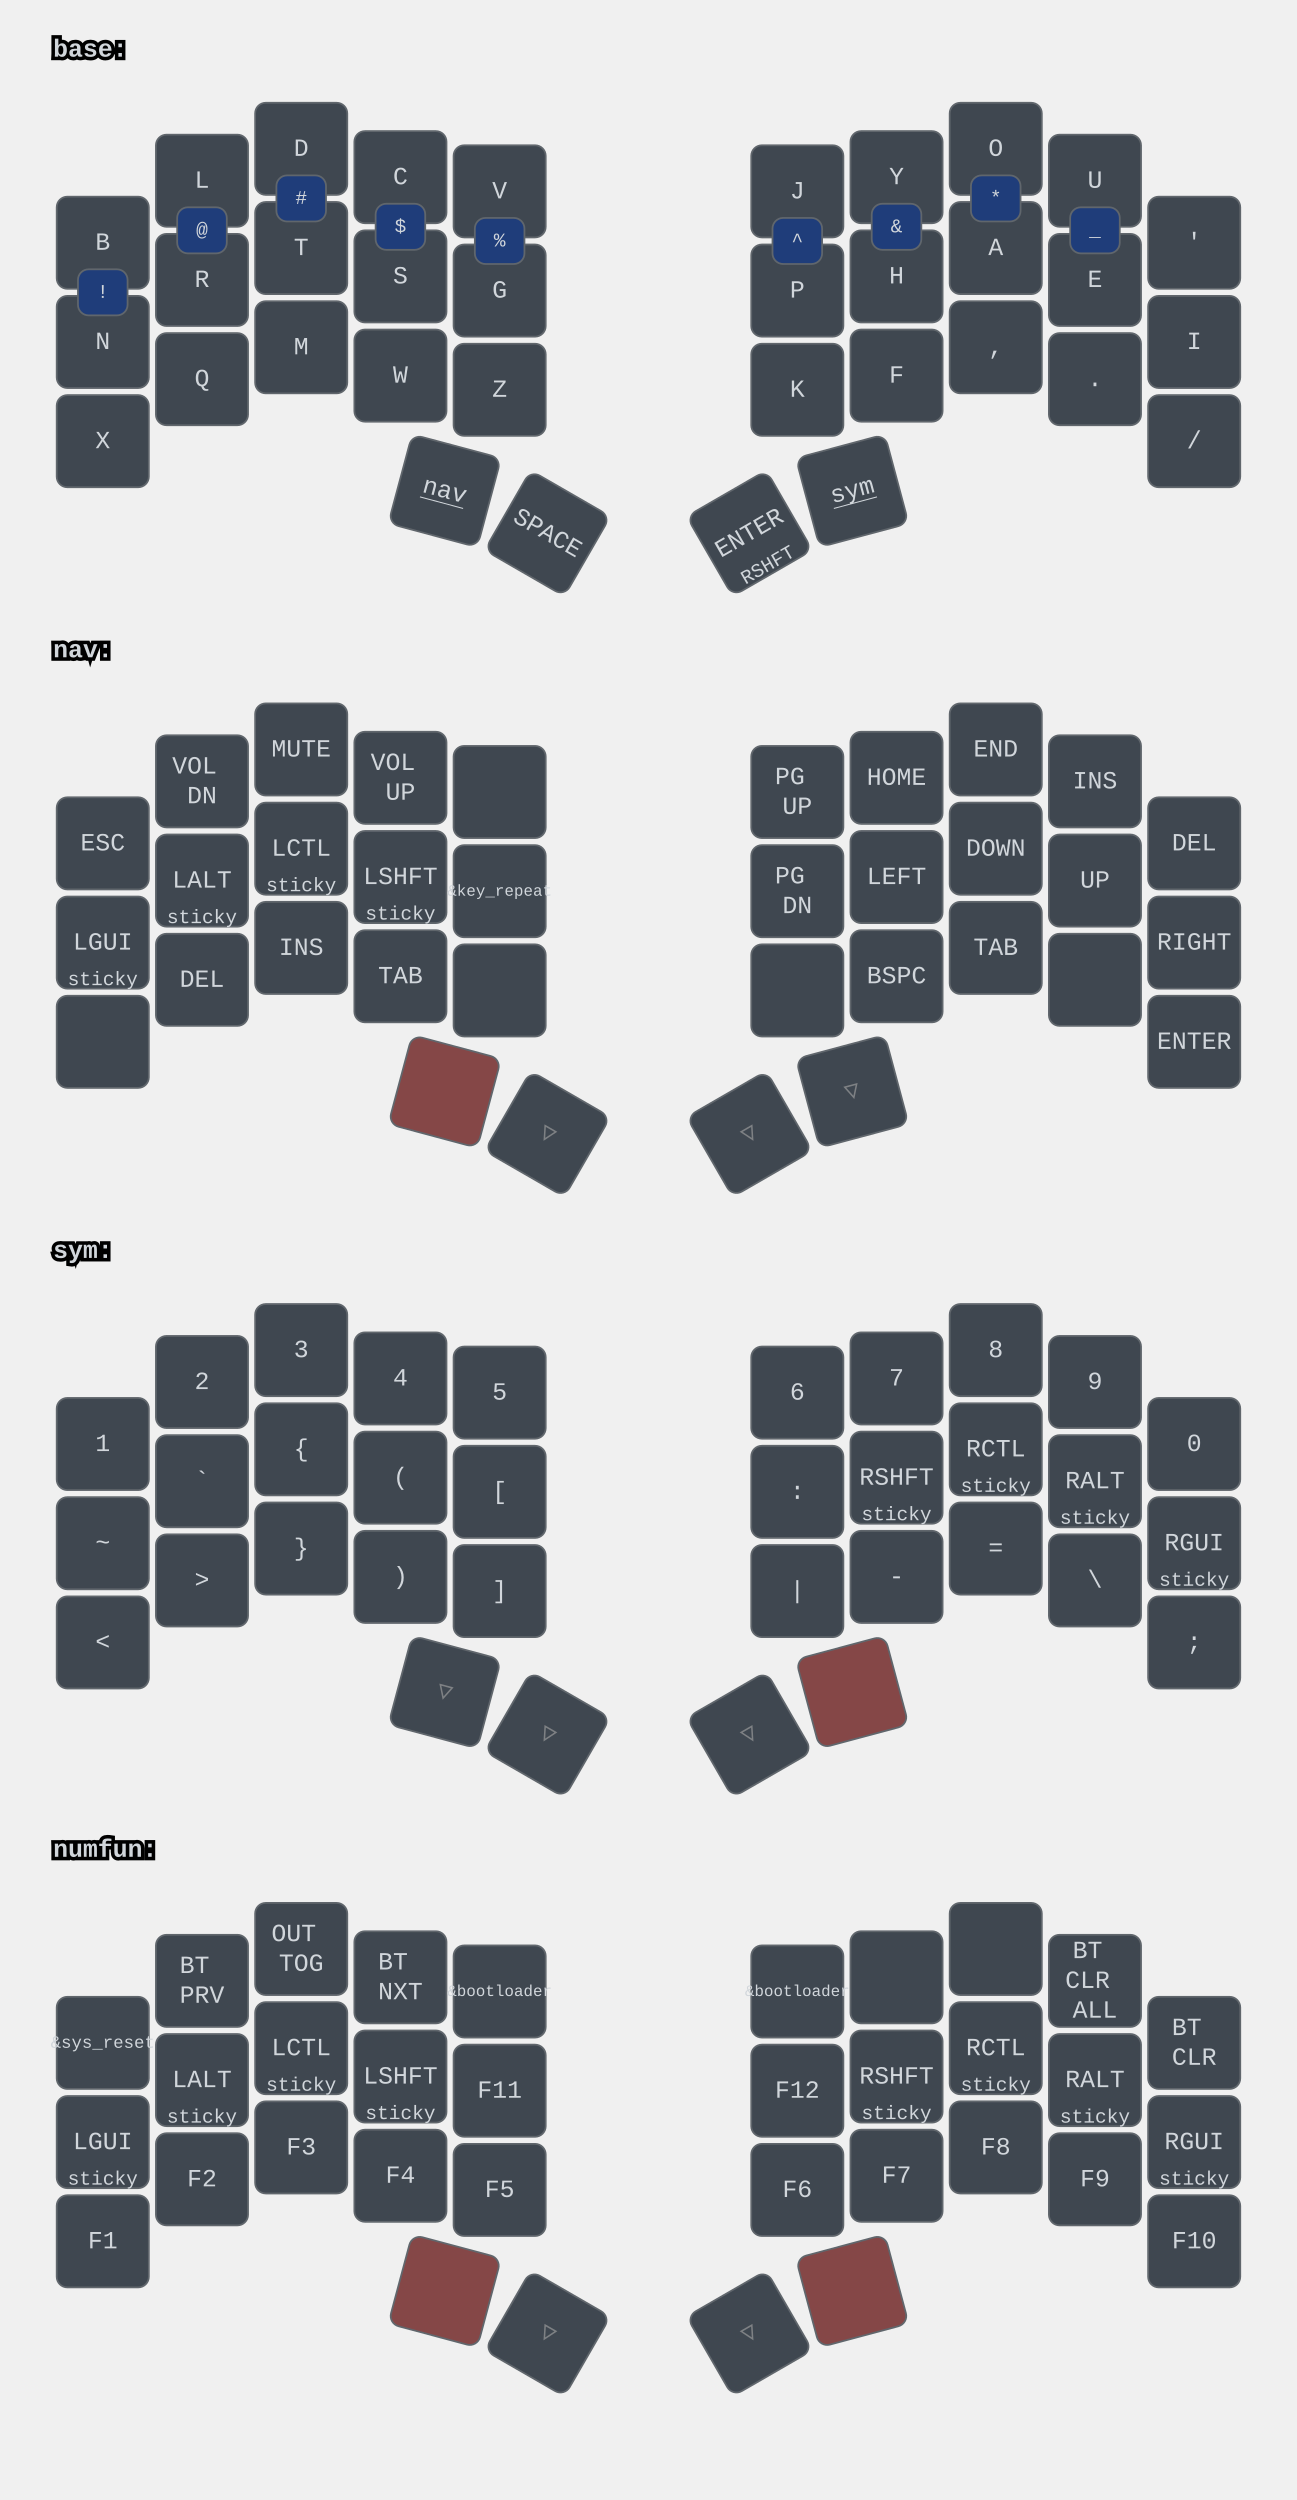
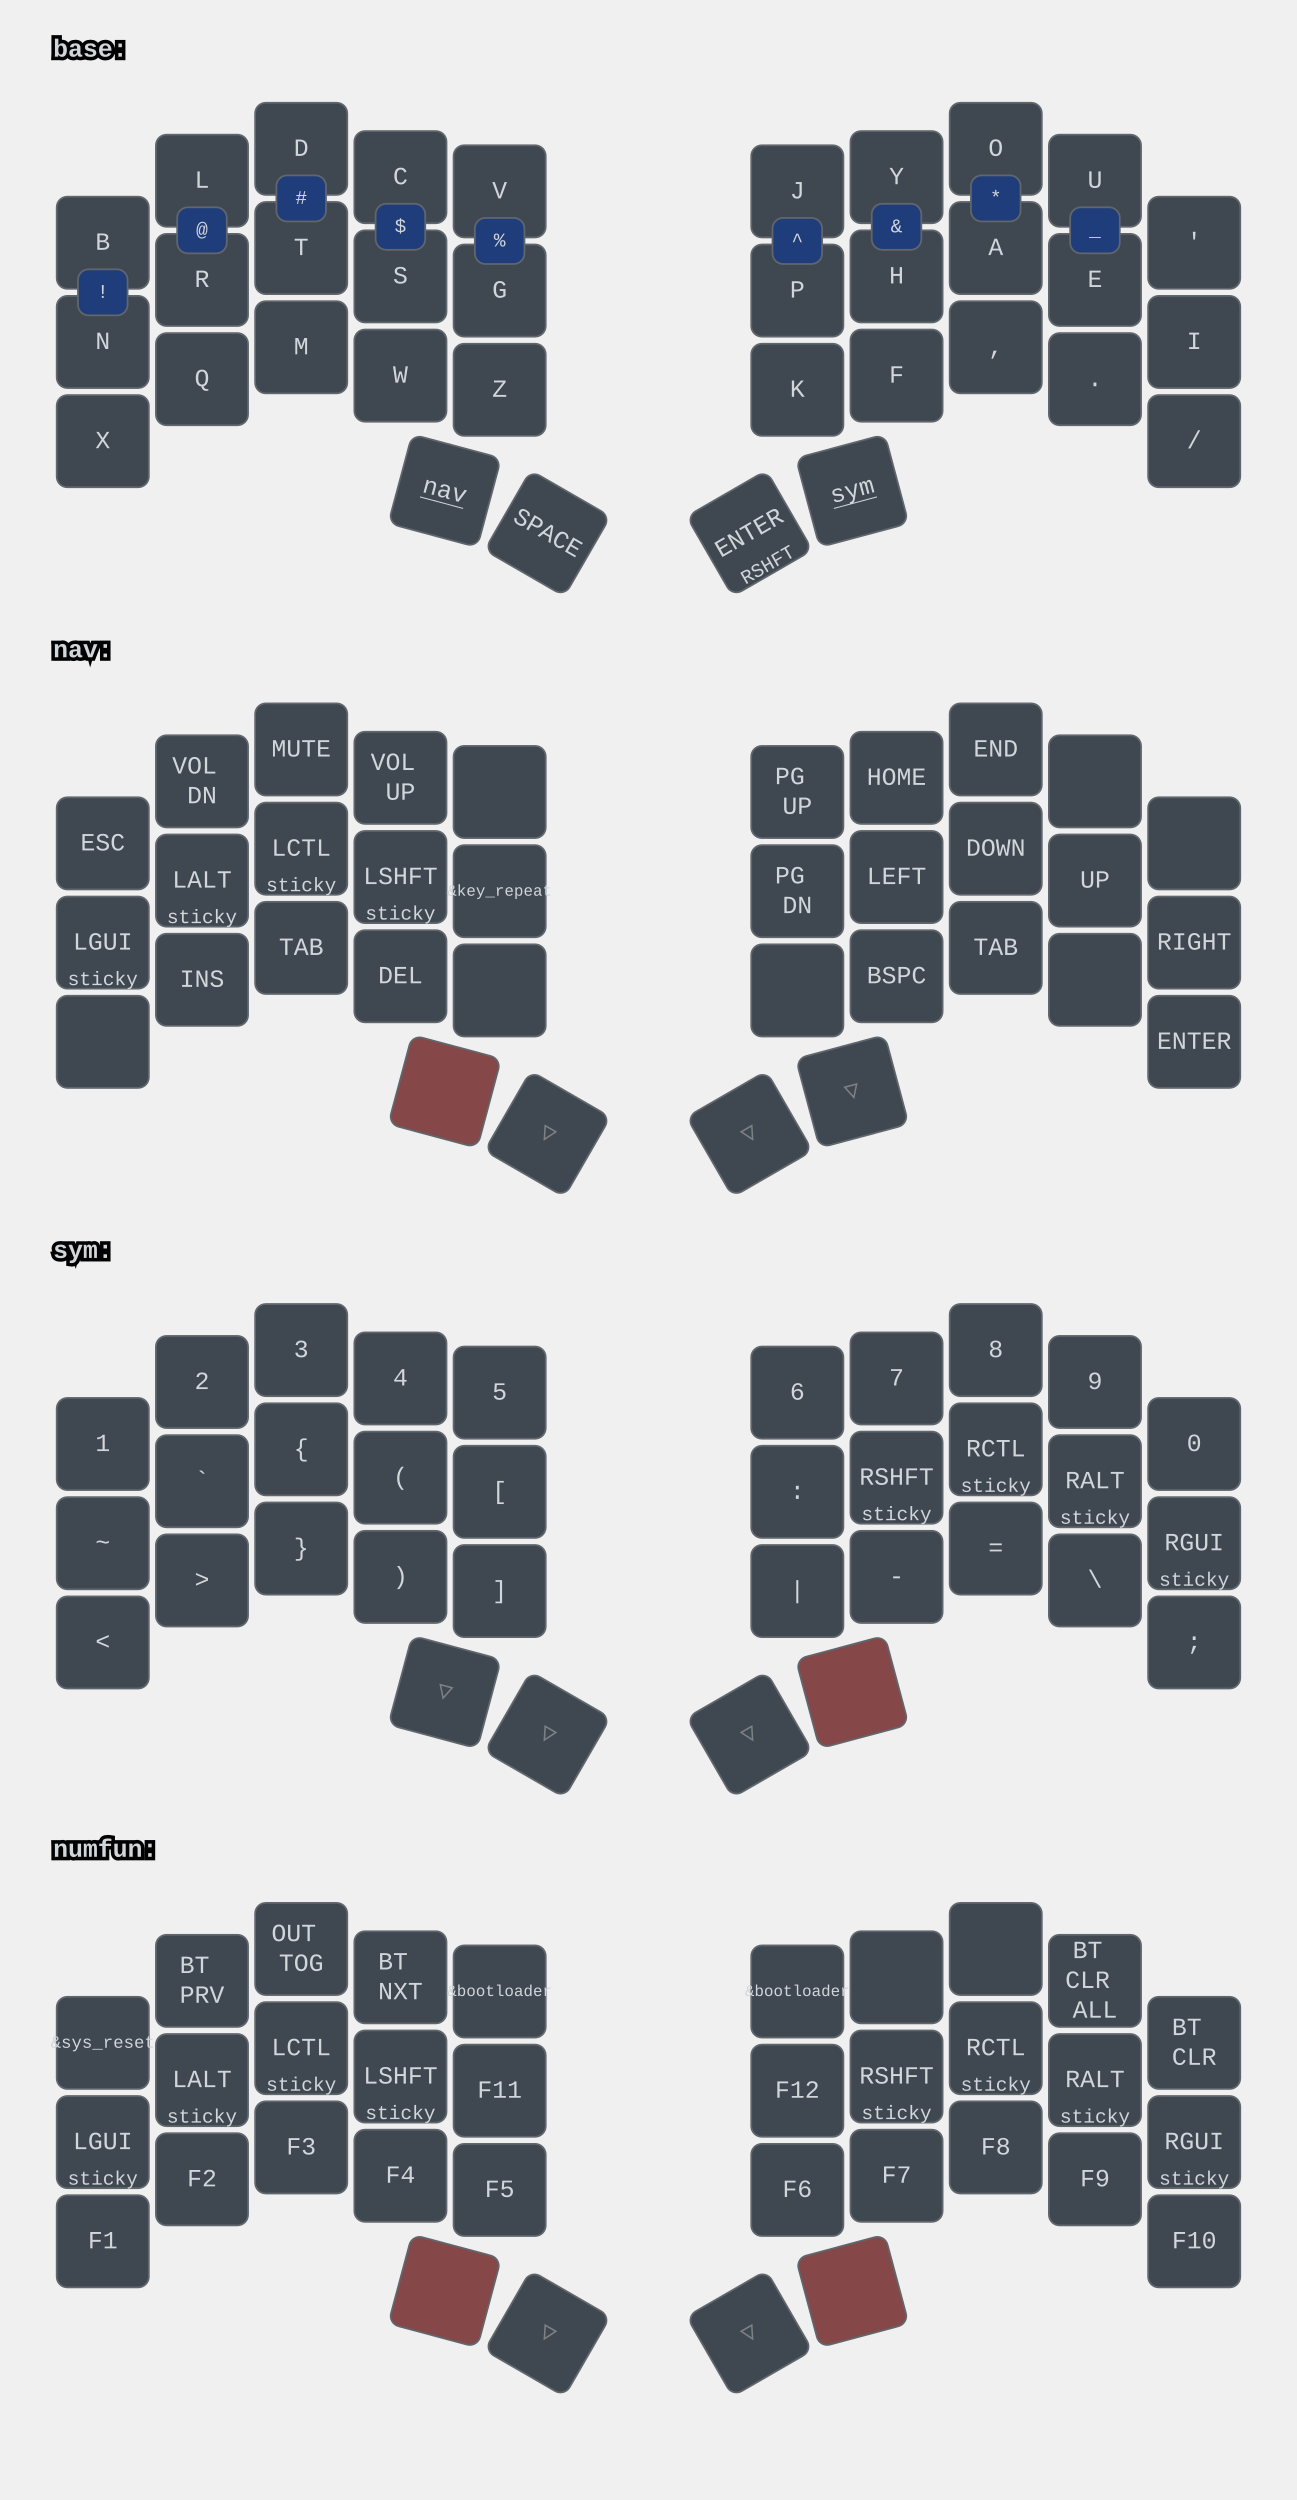
<svg xmlns="http://www.w3.org/2000/svg" width="732" height="1411" viewBox="0 0 732 1411" class="keymap">
  <style>/* inherit to force styles through use tags */
svg path {
    fill: inherit;
}

/* font and background color specifications */
svg.keymap {
    font-family: SFMono-Regular,Consolas,Liberation Mono,Menlo,monospace;
    font-size: 14px;
    font-kerning: normal;
    text-rendering: optimizeLegibility;
    fill: #24292e;
}

/* default key styling */
rect.key {
    fill: #f6f8fa;
}

rect.key, rect.combo {
    stroke: #c9cccf;
    stroke-width: 1;
}

/* default key side styling, only used is draw_key_sides is set */
rect.side {
    filter: brightness(90%);
}

/* color accent for combo boxes */
rect.combo, rect.combo-separate {
    fill: #cdf;
}

/* color accent for held keys */
rect.held, rect.combo.held {
    fill: #fdd;
}

/* color accent for ghost (optional) keys */
rect.ghost, rect.combo.ghost {
    stroke-dasharray: 4, 4;
    stroke-width: 2;
}

text {
    text-anchor: middle;
    dominant-baseline: middle;
}

/* styling for layer labels */
text.label {
    font-weight: bold;
    text-anchor: start;
    stroke: white;
    stroke-width: 4;
    paint-order: stroke;
}

/* styling for optional footer */
text.footer {
    text-anchor: end;
    dominant-baseline: auto;
    stroke: white;
    stroke-width: 4;
    paint-order: stroke;
}

/* styling for combo tap, and key non-tap label text */
text.combo, text.hold, text.shifted, text.left, text.right, text.tl, text.tr, text.bl, text.br {
    font-size: 11px;
}

text.hold, text.bl, text.br {
    text-anchor: middle;
    dominant-baseline: auto;
}

text.shifted, text.tl, text.tr {
    text-anchor: middle;
    dominant-baseline: hanging;
}

text.left, text.tl, text.bl {
    text-anchor: start;
}

text.right, text.tr, text.br {
    text-anchor: end;
}

text.layer-activator {
    text-decoration: underline;
}

/* styling for hold/shifted label text in combo box */
text.combo.hold, text.combo.shifted, text.combo.left, text.combo.right {
    font-size: 8px;
}

/* lighter symbol for transparent keys */
text.trans {
    fill: #7b7e81;
}

/* styling for combo dendrons */
path.combo {
    stroke-width: 1;
    stroke: gray;
    fill: none;
}

/* Start Tabler Icons Cleanup */
/* cannot use height/width with glyphs */
.icon-tabler &gt; path {
    fill: inherit;
    stroke: inherit;
    stroke-width: 2;
}
/* hide tabler's default box */
.icon-tabler &gt; path[stroke="none"][fill="none"] {
    visibility: hidden;
}
/* End Tabler Icons Cleanup */

svg.keymap { fill: #d1d6db; }
rect.key { fill: #3f4750; }
rect.key, rect.combo { stroke: #60666c; }
rect.combo, rect.combo-separate { fill: #1f3d7a; }
rect.held, rect.combo.held { fill: #854747; }
text.label, text.footer { stroke: black; }
text.trans { fill: #7e8184; }
path.combo { stroke: #7f7f7f; }
</style>
  <g transform="translate(30, 0)" class="layer-base">
    <text x="0" y="28" class="label" id="base">base:</text>
    <g transform="translate(0, 56)">
      <g transform="translate(28, 81)" class="key keypos-0">
        <rect rx="6" ry="6" x="-26" y="-26" width="52" height="52" class="key" />
        <text x="0" y="0" class="key tap">B</text>
      </g>
      <g transform="translate(84, 46)" class="key keypos-1">
        <rect rx="6" ry="6" x="-26" y="-26" width="52" height="52" class="key" />
        <text x="0" y="0" class="key tap">L</text>
      </g>
      <g transform="translate(140, 28)" class="key keypos-2">
        <rect rx="6" ry="6" x="-26" y="-26" width="52" height="52" class="key" />
        <text x="0" y="0" class="key tap">D</text>
      </g>
      <g transform="translate(196, 44)" class="key keypos-3">
        <rect rx="6" ry="6" x="-26" y="-26" width="52" height="52" class="key" />
        <text x="0" y="0" class="key tap">C</text>
      </g>
      <g transform="translate(252, 52)" class="key keypos-4">
        <rect rx="6" ry="6" x="-26" y="-26" width="52" height="52" class="key" />
        <text x="0" y="0" class="key tap">V</text>
      </g>
      <g transform="translate(420, 52)" class="key keypos-5">
        <rect rx="6" ry="6" x="-26" y="-26" width="52" height="52" class="key" />
        <text x="0" y="0" class="key tap">J</text>
      </g>
      <g transform="translate(476, 44)" class="key keypos-6">
        <rect rx="6" ry="6" x="-26" y="-26" width="52" height="52" class="key" />
        <text x="0" y="0" class="key tap">Y</text>
      </g>
      <g transform="translate(532, 28)" class="key keypos-7">
        <rect rx="6" ry="6" x="-26" y="-26" width="52" height="52" class="key" />
        <text x="0" y="0" class="key tap">O</text>
      </g>
      <g transform="translate(588, 46)" class="key keypos-8">
        <rect rx="6" ry="6" x="-26" y="-26" width="52" height="52" class="key" />
        <text x="0" y="0" class="key tap">U</text>
      </g>
      <g transform="translate(644, 81)" class="key keypos-9">
        <rect rx="6" ry="6" x="-26" y="-26" width="52" height="52" class="key" />
        <text x="0" y="0" class="key tap">'</text>
      </g>
      <g transform="translate(28, 137)" class="key keypos-10">
        <rect rx="6" ry="6" x="-26" y="-26" width="52" height="52" class="key" />
        <text x="0" y="0" class="key tap">N</text>
      </g>
      <g transform="translate(84, 102)" class="key keypos-11">
        <rect rx="6" ry="6" x="-26" y="-26" width="52" height="52" class="key" />
        <text x="0" y="0" class="key tap">R</text>
      </g>
      <g transform="translate(140, 84)" class="key keypos-12">
        <rect rx="6" ry="6" x="-26" y="-26" width="52" height="52" class="key" />
        <text x="0" y="0" class="key tap">T</text>
      </g>
      <g transform="translate(196, 100)" class="key keypos-13">
        <rect rx="6" ry="6" x="-26" y="-26" width="52" height="52" class="key" />
        <text x="0" y="0" class="key tap">S</text>
      </g>
      <g transform="translate(252, 108)" class="key keypos-14">
        <rect rx="6" ry="6" x="-26" y="-26" width="52" height="52" class="key" />
        <text x="0" y="0" class="key tap">G</text>
      </g>
      <g transform="translate(420, 108)" class="key keypos-15">
        <rect rx="6" ry="6" x="-26" y="-26" width="52" height="52" class="key" />
        <text x="0" y="0" class="key tap">P</text>
      </g>
      <g transform="translate(476, 100)" class="key keypos-16">
        <rect rx="6" ry="6" x="-26" y="-26" width="52" height="52" class="key" />
        <text x="0" y="0" class="key tap">H</text>
      </g>
      <g transform="translate(532, 84)" class="key keypos-17">
        <rect rx="6" ry="6" x="-26" y="-26" width="52" height="52" class="key" />
        <text x="0" y="0" class="key tap">A</text>
      </g>
      <g transform="translate(588, 102)" class="key keypos-18">
        <rect rx="6" ry="6" x="-26" y="-26" width="52" height="52" class="key" />
        <text x="0" y="0" class="key tap">E</text>
      </g>
      <g transform="translate(644, 137)" class="key keypos-19">
        <rect rx="6" ry="6" x="-26" y="-26" width="52" height="52" class="key" />
        <text x="0" y="0" class="key tap">I</text>
      </g>
      <g transform="translate(28, 193)" class="key keypos-20">
        <rect rx="6" ry="6" x="-26" y="-26" width="52" height="52" class="key" />
        <text x="0" y="0" class="key tap">X</text>
      </g>
      <g transform="translate(84, 158)" class="key keypos-21">
        <rect rx="6" ry="6" x="-26" y="-26" width="52" height="52" class="key" />
        <text x="0" y="0" class="key tap">Q</text>
      </g>
      <g transform="translate(140, 140)" class="key keypos-22">
        <rect rx="6" ry="6" x="-26" y="-26" width="52" height="52" class="key" />
        <text x="0" y="0" class="key tap">M</text>
      </g>
      <g transform="translate(196, 156)" class="key keypos-23">
        <rect rx="6" ry="6" x="-26" y="-26" width="52" height="52" class="key" />
        <text x="0" y="0" class="key tap">W</text>
      </g>
      <g transform="translate(252, 164)" class="key keypos-24">
        <rect rx="6" ry="6" x="-26" y="-26" width="52" height="52" class="key" />
        <text x="0" y="0" class="key tap">Z</text>
      </g>
      <g transform="translate(420, 164)" class="key keypos-25">
        <rect rx="6" ry="6" x="-26" y="-26" width="52" height="52" class="key" />
        <text x="0" y="0" class="key tap">K</text>
      </g>
      <g transform="translate(476, 156)" class="key keypos-26">
        <rect rx="6" ry="6" x="-26" y="-26" width="52" height="52" class="key" />
        <text x="0" y="0" class="key tap">F</text>
      </g>
      <g transform="translate(532, 140)" class="key keypos-27">
        <rect rx="6" ry="6" x="-26" y="-26" width="52" height="52" class="key" />
        <text x="0" y="0" class="key tap">,</text>
      </g>
      <g transform="translate(588, 158)" class="key keypos-28">
        <rect rx="6" ry="6" x="-26" y="-26" width="52" height="52" class="key" />
        <text x="0" y="0" class="key tap">.</text>
      </g>
      <g transform="translate(644, 193)" class="key keypos-29">
        <rect rx="6" ry="6" x="-26" y="-26" width="52" height="52" class="key" />
        <text x="0" y="0" class="key tap">/</text>
      </g>
      <g transform="translate(221, 221) rotate(15.0)" class="key keypos-30">
        <rect rx="6" ry="6" x="-26" y="-26" width="52" height="52" class="key" />
        <a href="#nav">
          <text x="0" y="0" class="key tap layer-activator">nav</text>
        </a>
      </g>
      <g transform="translate(279, 245) rotate(30.0)" class="key keypos-31">
        <rect rx="6" ry="6" x="-26" y="-26" width="52" height="52" class="key" />
        <text x="0" y="0" class="key tap">SPACE</text>
      </g>
      <g transform="translate(393, 245) rotate(-30.0)" class="key keypos-32">
        <rect rx="6" ry="6" x="-26" y="-26" width="52" height="52" class="key" />
        <text x="0" y="0" class="key tap">ENTER</text>
        <text x="0" y="24" class="key hold">RSHFT</text>
      </g>
      <g transform="translate(451, 221) rotate(-15.0)" class="key keypos-33">
        <rect rx="6" ry="6" x="-26" y="-26" width="52" height="52" class="key" />
        <a href="#sym">
          <text x="0" y="0" class="key tap layer-activator">sym</text>
        </a>
      </g>
      <g class="combo combopos-0">
        <rect rx="6" ry="6" x="14" y="96" width="28" height="26" class="combo" />
        <text x="28" y="109" class="combo tap">!</text>
      </g>
      <g class="combo combopos-1">
        <rect rx="6" ry="6" x="70" y="61" width="28" height="26" class="combo" />
        <text x="84" y="74" class="combo tap">@</text>
      </g>
      <g class="combo combopos-2">
        <rect rx="6" ry="6" x="126" y="43" width="28" height="26" class="combo" />
        <text x="140" y="56" class="combo tap">#</text>
      </g>
      <g class="combo combopos-3">
        <rect rx="6" ry="6" x="182" y="59" width="28" height="26" class="combo" />
        <text x="196" y="72" class="combo tap">$</text>
      </g>
      <g class="combo combopos-4">
        <rect rx="6" ry="6" x="238" y="67" width="28" height="26" class="combo" />
        <text x="252" y="80" class="combo tap">%</text>
      </g>
      <g class="combo combopos-5">
        <rect rx="6" ry="6" x="406" y="67" width="28" height="26" class="combo" />
        <text x="420" y="80" class="combo tap">^</text>
      </g>
      <g class="combo combopos-6">
        <rect rx="6" ry="6" x="462" y="59" width="28" height="26" class="combo" />
        <text x="476" y="72" class="combo tap">&amp;</text>
      </g>
      <g class="combo combopos-7">
        <rect rx="6" ry="6" x="518" y="43" width="28" height="26" class="combo" />
        <text x="532" y="56" class="combo tap">*</text>
      </g>
      <g class="combo combopos-8">
        <rect rx="6" ry="6" x="574" y="61" width="28" height="26" class="combo" />
        <text x="588" y="74" class="combo tap">_</text>
      </g>
    </g>
  </g>
  <g transform="translate(30, 339)" class="layer-nav">
    <text x="0" y="28" class="label" id="nav">nav:</text>
    <g transform="translate(0, 56)">
      <g transform="translate(28, 81)" class="key keypos-0">
        <rect rx="6" ry="6" x="-26" y="-26" width="52" height="52" class="key" />
        <text x="0" y="0" class="key tap">ESC</text>
      </g>
      <g transform="translate(84, 46)" class="key keypos-1">
        <rect rx="6" ry="6" x="-26" y="-26" width="52" height="52" class="key" />
        <text x="0" y="0" class="key tap">
          <tspan x="0" dy="-0.6em">VOL</tspan>
          <tspan x="0" dy="1.2em">DN</tspan>
        </text>
      </g>
      <g transform="translate(140, 28)" class="key keypos-2">
        <rect rx="6" ry="6" x="-26" y="-26" width="52" height="52" class="key" />
        <text x="0" y="0" class="key tap">MUTE</text>
      </g>
      <g transform="translate(196, 44)" class="key keypos-3">
        <rect rx="6" ry="6" x="-26" y="-26" width="52" height="52" class="key" />
        <text x="0" y="0" class="key tap">
          <tspan x="0" dy="-0.6em">VOL</tspan>
          <tspan x="0" dy="1.2em">UP</tspan>
        </text>
      </g>
      <g transform="translate(252, 52)" class="key keypos-4">
        <rect rx="6" ry="6" x="-26" y="-26" width="52" height="52" class="key" />
      </g>
      <g transform="translate(420, 52)" class="key keypos-5">
        <rect rx="6" ry="6" x="-26" y="-26" width="52" height="52" class="key" />
        <text x="0" y="0" class="key tap">
          <tspan x="0" dy="-0.6em">PG</tspan>
          <tspan x="0" dy="1.2em">UP</tspan>
        </text>
      </g>
      <g transform="translate(476, 44)" class="key keypos-6">
        <rect rx="6" ry="6" x="-26" y="-26" width="52" height="52" class="key" />
        <text x="0" y="0" class="key tap">HOME</text>
      </g>
      <g transform="translate(532, 28)" class="key keypos-7">
        <rect rx="6" ry="6" x="-26" y="-26" width="52" height="52" class="key" />
        <text x="0" y="0" class="key tap">END</text>
      </g>
      <g transform="translate(588, 46)" class="key keypos-8">
        <rect rx="6" ry="6" x="-26" y="-26" width="52" height="52" class="key" />
-         <text x="0" y="0" class="key tap">INS</text>
      </g>
      <g transform="translate(644, 81)" class="key keypos-9">
        <rect rx="6" ry="6" x="-26" y="-26" width="52" height="52" class="key" />
-         <text x="0" y="0" class="key tap">DEL</text>
      </g>
      <g transform="translate(28, 137)" class="key keypos-10">
        <rect rx="6" ry="6" x="-26" y="-26" width="52" height="52" class="key" />
        <text x="0" y="0" class="key tap">LGUI</text>
        <text x="0" y="24" class="key hold">sticky</text>
      </g>
      <g transform="translate(84, 102)" class="key keypos-11">
        <rect rx="6" ry="6" x="-26" y="-26" width="52" height="52" class="key" />
        <text x="0" y="0" class="key tap">LALT</text>
        <text x="0" y="24" class="key hold">sticky</text>
      </g>
      <g transform="translate(140, 84)" class="key keypos-12">
        <rect rx="6" ry="6" x="-26" y="-26" width="52" height="52" class="key" />
        <text x="0" y="0" class="key tap">LCTL</text>
        <text x="0" y="24" class="key hold">sticky</text>
      </g>
      <g transform="translate(196, 100)" class="key keypos-13">
        <rect rx="6" ry="6" x="-26" y="-26" width="52" height="52" class="key" />
        <text x="0" y="0" class="key tap">LSHFT</text>
        <text x="0" y="24" class="key hold">sticky</text>
      </g>
      <g transform="translate(252, 108)" class="key keypos-14">
        <rect rx="6" ry="6" x="-26" y="-26" width="52" height="52" class="key" />
        <text x="0" y="0" class="key tap">
          <tspan style="font-size: 64%">&amp;key_repeat</tspan>
        </text>
      </g>
      <g transform="translate(420, 108)" class="key keypos-15">
        <rect rx="6" ry="6" x="-26" y="-26" width="52" height="52" class="key" />
        <text x="0" y="0" class="key tap">
          <tspan x="0" dy="-0.6em">PG</tspan>
          <tspan x="0" dy="1.2em">DN</tspan>
        </text>
      </g>
      <g transform="translate(476, 100)" class="key keypos-16">
        <rect rx="6" ry="6" x="-26" y="-26" width="52" height="52" class="key" />
        <text x="0" y="0" class="key tap">LEFT</text>
      </g>
      <g transform="translate(532, 84)" class="key keypos-17">
        <rect rx="6" ry="6" x="-26" y="-26" width="52" height="52" class="key" />
        <text x="0" y="0" class="key tap">DOWN</text>
      </g>
      <g transform="translate(588, 102)" class="key keypos-18">
        <rect rx="6" ry="6" x="-26" y="-26" width="52" height="52" class="key" />
        <text x="0" y="0" class="key tap">UP</text>
      </g>
      <g transform="translate(644, 137)" class="key keypos-19">
        <rect rx="6" ry="6" x="-26" y="-26" width="52" height="52" class="key" />
        <text x="0" y="0" class="key tap">RIGHT</text>
      </g>
      <g transform="translate(28, 193)" class="key keypos-20">
        <rect rx="6" ry="6" x="-26" y="-26" width="52" height="52" class="key" />
      </g>
      <g transform="translate(84, 158)" class="key keypos-21">
        <rect rx="6" ry="6" x="-26" y="-26" width="52" height="52" class="key" />
+         <text x="0" y="0" class="key tap">INS</text>
+       </g>
+       <g transform="translate(140, 140)" class="key keypos-22">
+         <rect rx="6" ry="6" x="-26" y="-26" width="52" height="52" class="key" />
+         <text x="0" y="0" class="key tap">TAB</text>
+       </g>
+       <g transform="translate(196, 156)" class="key keypos-23">
+         <rect rx="6" ry="6" x="-26" y="-26" width="52" height="52" class="key" />
        <text x="0" y="0" class="key tap">DEL</text>
-       </g>
-       <g transform="translate(140, 140)" class="key keypos-22">
-         <rect rx="6" ry="6" x="-26" y="-26" width="52" height="52" class="key" />
-         <text x="0" y="0" class="key tap">INS</text>
-       </g>
-       <g transform="translate(196, 156)" class="key keypos-23">
-         <rect rx="6" ry="6" x="-26" y="-26" width="52" height="52" class="key" />
-         <text x="0" y="0" class="key tap">TAB</text>
      </g>
      <g transform="translate(252, 164)" class="key keypos-24">
        <rect rx="6" ry="6" x="-26" y="-26" width="52" height="52" class="key" />
      </g>
      <g transform="translate(420, 164)" class="key keypos-25">
        <rect rx="6" ry="6" x="-26" y="-26" width="52" height="52" class="key" />
      </g>
      <g transform="translate(476, 156)" class="key keypos-26">
        <rect rx="6" ry="6" x="-26" y="-26" width="52" height="52" class="key" />
        <text x="0" y="0" class="key tap">BSPC</text>
      </g>
      <g transform="translate(532, 140)" class="key keypos-27">
        <rect rx="6" ry="6" x="-26" y="-26" width="52" height="52" class="key" />
        <text x="0" y="0" class="key tap">TAB</text>
      </g>
      <g transform="translate(588, 158)" class="key keypos-28">
        <rect rx="6" ry="6" x="-26" y="-26" width="52" height="52" class="key" />
      </g>
      <g transform="translate(644, 193)" class="key keypos-29">
        <rect rx="6" ry="6" x="-26" y="-26" width="52" height="52" class="key" />
        <text x="0" y="0" class="key tap">ENTER</text>
      </g>
      <g transform="translate(221, 221) rotate(15.0)" class="key held keypos-30">
        <rect rx="6" ry="6" x="-26" y="-26" width="52" height="52" class="key held" />
      </g>
      <g transform="translate(279, 245) rotate(30.0)" class="key trans keypos-31">
        <rect rx="6" ry="6" x="-26" y="-26" width="52" height="52" class="key trans" />
        <text x="0" y="0" class="key trans tap">▽</text>
      </g>
      <g transform="translate(393, 245) rotate(-30.0)" class="key trans keypos-32">
        <rect rx="6" ry="6" x="-26" y="-26" width="52" height="52" class="key trans" />
        <text x="0" y="0" class="key trans tap">▽</text>
      </g>
      <g transform="translate(451, 221) rotate(-15.0)" class="key trans keypos-33">
        <rect rx="6" ry="6" x="-26" y="-26" width="52" height="52" class="key trans" />
        <text x="0" y="0" class="key trans tap">▽</text>
      </g>
    </g>
  </g>
  <g transform="translate(30, 678)" class="layer-sym">
    <text x="0" y="28" class="label" id="sym">sym:</text>
    <g transform="translate(0, 56)">
      <g transform="translate(28, 81)" class="key keypos-0">
        <rect rx="6" ry="6" x="-26" y="-26" width="52" height="52" class="key" />
        <text x="0" y="0" class="key tap">1</text>
      </g>
      <g transform="translate(84, 46)" class="key keypos-1">
        <rect rx="6" ry="6" x="-26" y="-26" width="52" height="52" class="key" />
        <text x="0" y="0" class="key tap">2</text>
      </g>
      <g transform="translate(140, 28)" class="key keypos-2">
        <rect rx="6" ry="6" x="-26" y="-26" width="52" height="52" class="key" />
        <text x="0" y="0" class="key tap">3</text>
      </g>
      <g transform="translate(196, 44)" class="key keypos-3">
        <rect rx="6" ry="6" x="-26" y="-26" width="52" height="52" class="key" />
        <text x="0" y="0" class="key tap">4</text>
      </g>
      <g transform="translate(252, 52)" class="key keypos-4">
        <rect rx="6" ry="6" x="-26" y="-26" width="52" height="52" class="key" />
        <text x="0" y="0" class="key tap">5</text>
      </g>
      <g transform="translate(420, 52)" class="key keypos-5">
        <rect rx="6" ry="6" x="-26" y="-26" width="52" height="52" class="key" />
        <text x="0" y="0" class="key tap">6</text>
      </g>
      <g transform="translate(476, 44)" class="key keypos-6">
        <rect rx="6" ry="6" x="-26" y="-26" width="52" height="52" class="key" />
        <text x="0" y="0" class="key tap">7</text>
      </g>
      <g transform="translate(532, 28)" class="key keypos-7">
        <rect rx="6" ry="6" x="-26" y="-26" width="52" height="52" class="key" />
        <text x="0" y="0" class="key tap">8</text>
      </g>
      <g transform="translate(588, 46)" class="key keypos-8">
        <rect rx="6" ry="6" x="-26" y="-26" width="52" height="52" class="key" />
        <text x="0" y="0" class="key tap">9</text>
      </g>
      <g transform="translate(644, 81)" class="key keypos-9">
        <rect rx="6" ry="6" x="-26" y="-26" width="52" height="52" class="key" />
        <text x="0" y="0" class="key tap">0</text>
      </g>
      <g transform="translate(28, 137)" class="key keypos-10">
        <rect rx="6" ry="6" x="-26" y="-26" width="52" height="52" class="key" />
        <text x="0" y="0" class="key tap">~</text>
      </g>
      <g transform="translate(84, 102)" class="key keypos-11">
        <rect rx="6" ry="6" x="-26" y="-26" width="52" height="52" class="key" />
        <text x="0" y="0" class="key tap">`</text>
      </g>
      <g transform="translate(140, 84)" class="key keypos-12">
        <rect rx="6" ry="6" x="-26" y="-26" width="52" height="52" class="key" />
        <text x="0" y="0" class="key tap">{</text>
      </g>
      <g transform="translate(196, 100)" class="key keypos-13">
        <rect rx="6" ry="6" x="-26" y="-26" width="52" height="52" class="key" />
        <text x="0" y="0" class="key tap">(</text>
      </g>
      <g transform="translate(252, 108)" class="key keypos-14">
        <rect rx="6" ry="6" x="-26" y="-26" width="52" height="52" class="key" />
        <text x="0" y="0" class="key tap">[</text>
      </g>
      <g transform="translate(420, 108)" class="key keypos-15">
        <rect rx="6" ry="6" x="-26" y="-26" width="52" height="52" class="key" />
        <text x="0" y="0" class="key tap">:</text>
      </g>
      <g transform="translate(476, 100)" class="key keypos-16">
        <rect rx="6" ry="6" x="-26" y="-26" width="52" height="52" class="key" />
        <text x="0" y="0" class="key tap">RSHFT</text>
        <text x="0" y="24" class="key hold">sticky</text>
      </g>
      <g transform="translate(532, 84)" class="key keypos-17">
        <rect rx="6" ry="6" x="-26" y="-26" width="52" height="52" class="key" />
        <text x="0" y="0" class="key tap">RCTL</text>
        <text x="0" y="24" class="key hold">sticky</text>
      </g>
      <g transform="translate(588, 102)" class="key keypos-18">
        <rect rx="6" ry="6" x="-26" y="-26" width="52" height="52" class="key" />
        <text x="0" y="0" class="key tap">RALT</text>
        <text x="0" y="24" class="key hold">sticky</text>
      </g>
      <g transform="translate(644, 137)" class="key keypos-19">
        <rect rx="6" ry="6" x="-26" y="-26" width="52" height="52" class="key" />
        <text x="0" y="0" class="key tap">RGUI</text>
        <text x="0" y="24" class="key hold">sticky</text>
      </g>
      <g transform="translate(28, 193)" class="key keypos-20">
        <rect rx="6" ry="6" x="-26" y="-26" width="52" height="52" class="key" />
        <text x="0" y="0" class="key tap">&lt;</text>
      </g>
      <g transform="translate(84, 158)" class="key keypos-21">
        <rect rx="6" ry="6" x="-26" y="-26" width="52" height="52" class="key" />
        <text x="0" y="0" class="key tap">&gt;</text>
      </g>
      <g transform="translate(140, 140)" class="key keypos-22">
        <rect rx="6" ry="6" x="-26" y="-26" width="52" height="52" class="key" />
        <text x="0" y="0" class="key tap">}</text>
      </g>
      <g transform="translate(196, 156)" class="key keypos-23">
        <rect rx="6" ry="6" x="-26" y="-26" width="52" height="52" class="key" />
        <text x="0" y="0" class="key tap">)</text>
      </g>
      <g transform="translate(252, 164)" class="key keypos-24">
        <rect rx="6" ry="6" x="-26" y="-26" width="52" height="52" class="key" />
        <text x="0" y="0" class="key tap">]</text>
      </g>
      <g transform="translate(420, 164)" class="key keypos-25">
        <rect rx="6" ry="6" x="-26" y="-26" width="52" height="52" class="key" />
        <text x="0" y="0" class="key tap">|</text>
      </g>
      <g transform="translate(476, 156)" class="key keypos-26">
        <rect rx="6" ry="6" x="-26" y="-26" width="52" height="52" class="key" />
        <text x="0" y="0" class="key tap">-</text>
      </g>
      <g transform="translate(532, 140)" class="key keypos-27">
        <rect rx="6" ry="6" x="-26" y="-26" width="52" height="52" class="key" />
        <text x="0" y="0" class="key tap">=</text>
      </g>
      <g transform="translate(588, 158)" class="key keypos-28">
        <rect rx="6" ry="6" x="-26" y="-26" width="52" height="52" class="key" />
        <text x="0" y="0" class="key tap">\</text>
      </g>
      <g transform="translate(644, 193)" class="key keypos-29">
        <rect rx="6" ry="6" x="-26" y="-26" width="52" height="52" class="key" />
        <text x="0" y="0" class="key tap">;</text>
      </g>
      <g transform="translate(221, 221) rotate(15.0)" class="key trans keypos-30">
        <rect rx="6" ry="6" x="-26" y="-26" width="52" height="52" class="key trans" />
        <text x="0" y="0" class="key trans tap">▽</text>
      </g>
      <g transform="translate(279, 245) rotate(30.0)" class="key trans keypos-31">
        <rect rx="6" ry="6" x="-26" y="-26" width="52" height="52" class="key trans" />
        <text x="0" y="0" class="key trans tap">▽</text>
      </g>
      <g transform="translate(393, 245) rotate(-30.0)" class="key trans keypos-32">
        <rect rx="6" ry="6" x="-26" y="-26" width="52" height="52" class="key trans" />
        <text x="0" y="0" class="key trans tap">▽</text>
      </g>
      <g transform="translate(451, 221) rotate(-15.0)" class="key held keypos-33">
        <rect rx="6" ry="6" x="-26" y="-26" width="52" height="52" class="key held" />
      </g>
    </g>
  </g>
  <g transform="translate(30, 1016)" class="layer-numfun">
    <text x="0" y="28" class="label" id="numfun">numfun:</text>
    <g transform="translate(0, 56)">
      <g transform="translate(28, 81)" class="key keypos-0">
        <rect rx="6" ry="6" x="-26" y="-26" width="52" height="52" class="key" />
        <text x="0" y="0" class="key tap">
          <tspan style="font-size: 70%">&amp;sys_reset</tspan>
        </text>
      </g>
      <g transform="translate(84, 46)" class="key keypos-1">
        <rect rx="6" ry="6" x="-26" y="-26" width="52" height="52" class="key" />
        <text x="0" y="0" class="key tap">
          <tspan x="0" dy="-0.6em">BT</tspan>
          <tspan x="0" dy="1.2em">PRV</tspan>
        </text>
      </g>
      <g transform="translate(140, 28)" class="key keypos-2">
        <rect rx="6" ry="6" x="-26" y="-26" width="52" height="52" class="key" />
        <text x="0" y="0" class="key tap">
          <tspan x="0" dy="-0.6em">OUT</tspan>
          <tspan x="0" dy="1.2em">TOG</tspan>
        </text>
      </g>
      <g transform="translate(196, 44)" class="key keypos-3">
        <rect rx="6" ry="6" x="-26" y="-26" width="52" height="52" class="key" />
        <text x="0" y="0" class="key tap">
          <tspan x="0" dy="-0.6em">BT</tspan>
          <tspan x="0" dy="1.2em">NXT</tspan>
        </text>
      </g>
      <g transform="translate(252, 52)" class="key keypos-4">
        <rect rx="6" ry="6" x="-26" y="-26" width="52" height="52" class="key" />
        <text x="0" y="0" class="key tap">
          <tspan style="font-size: 64%">&amp;bootloader</tspan>
        </text>
      </g>
      <g transform="translate(420, 52)" class="key keypos-5">
        <rect rx="6" ry="6" x="-26" y="-26" width="52" height="52" class="key" />
        <text x="0" y="0" class="key tap">
          <tspan style="font-size: 64%">&amp;bootloader</tspan>
        </text>
      </g>
      <g transform="translate(476, 44)" class="key keypos-6">
        <rect rx="6" ry="6" x="-26" y="-26" width="52" height="52" class="key" />
      </g>
      <g transform="translate(532, 28)" class="key keypos-7">
        <rect rx="6" ry="6" x="-26" y="-26" width="52" height="52" class="key" />
      </g>
      <g transform="translate(588, 46)" class="key keypos-8">
        <rect rx="6" ry="6" x="-26" y="-26" width="52" height="52" class="key" />
        <text x="0" y="0" class="key tap">
          <tspan x="0" dy="-1.2em">BT</tspan>
          <tspan x="0" dy="1.2em">CLR</tspan>
          <tspan x="0" dy="1.2em">ALL</tspan>
        </text>
      </g>
      <g transform="translate(644, 81)" class="key keypos-9">
        <rect rx="6" ry="6" x="-26" y="-26" width="52" height="52" class="key" />
        <text x="0" y="0" class="key tap">
          <tspan x="0" dy="-0.6em">BT</tspan>
          <tspan x="0" dy="1.2em">CLR</tspan>
        </text>
      </g>
      <g transform="translate(28, 137)" class="key keypos-10">
        <rect rx="6" ry="6" x="-26" y="-26" width="52" height="52" class="key" />
        <text x="0" y="0" class="key tap">LGUI</text>
        <text x="0" y="24" class="key hold">sticky</text>
      </g>
      <g transform="translate(84, 102)" class="key keypos-11">
        <rect rx="6" ry="6" x="-26" y="-26" width="52" height="52" class="key" />
        <text x="0" y="0" class="key tap">LALT</text>
        <text x="0" y="24" class="key hold">sticky</text>
      </g>
      <g transform="translate(140, 84)" class="key keypos-12">
        <rect rx="6" ry="6" x="-26" y="-26" width="52" height="52" class="key" />
        <text x="0" y="0" class="key tap">LCTL</text>
        <text x="0" y="24" class="key hold">sticky</text>
      </g>
      <g transform="translate(196, 100)" class="key keypos-13">
        <rect rx="6" ry="6" x="-26" y="-26" width="52" height="52" class="key" />
        <text x="0" y="0" class="key tap">LSHFT</text>
        <text x="0" y="24" class="key hold">sticky</text>
      </g>
      <g transform="translate(252, 108)" class="key keypos-14">
        <rect rx="6" ry="6" x="-26" y="-26" width="52" height="52" class="key" />
        <text x="0" y="0" class="key tap">F11</text>
      </g>
      <g transform="translate(420, 108)" class="key keypos-15">
        <rect rx="6" ry="6" x="-26" y="-26" width="52" height="52" class="key" />
        <text x="0" y="0" class="key tap">F12</text>
      </g>
      <g transform="translate(476, 100)" class="key keypos-16">
        <rect rx="6" ry="6" x="-26" y="-26" width="52" height="52" class="key" />
        <text x="0" y="0" class="key tap">RSHFT</text>
        <text x="0" y="24" class="key hold">sticky</text>
      </g>
      <g transform="translate(532, 84)" class="key keypos-17">
        <rect rx="6" ry="6" x="-26" y="-26" width="52" height="52" class="key" />
        <text x="0" y="0" class="key tap">RCTL</text>
        <text x="0" y="24" class="key hold">sticky</text>
      </g>
      <g transform="translate(588, 102)" class="key keypos-18">
        <rect rx="6" ry="6" x="-26" y="-26" width="52" height="52" class="key" />
        <text x="0" y="0" class="key tap">RALT</text>
        <text x="0" y="24" class="key hold">sticky</text>
      </g>
      <g transform="translate(644, 137)" class="key keypos-19">
        <rect rx="6" ry="6" x="-26" y="-26" width="52" height="52" class="key" />
        <text x="0" y="0" class="key tap">RGUI</text>
        <text x="0" y="24" class="key hold">sticky</text>
      </g>
      <g transform="translate(28, 193)" class="key keypos-20">
        <rect rx="6" ry="6" x="-26" y="-26" width="52" height="52" class="key" />
        <text x="0" y="0" class="key tap">F1</text>
      </g>
      <g transform="translate(84, 158)" class="key keypos-21">
        <rect rx="6" ry="6" x="-26" y="-26" width="52" height="52" class="key" />
        <text x="0" y="0" class="key tap">F2</text>
      </g>
      <g transform="translate(140, 140)" class="key keypos-22">
        <rect rx="6" ry="6" x="-26" y="-26" width="52" height="52" class="key" />
        <text x="0" y="0" class="key tap">F3</text>
      </g>
      <g transform="translate(196, 156)" class="key keypos-23">
        <rect rx="6" ry="6" x="-26" y="-26" width="52" height="52" class="key" />
        <text x="0" y="0" class="key tap">F4</text>
      </g>
      <g transform="translate(252, 164)" class="key keypos-24">
        <rect rx="6" ry="6" x="-26" y="-26" width="52" height="52" class="key" />
        <text x="0" y="0" class="key tap">F5</text>
      </g>
      <g transform="translate(420, 164)" class="key keypos-25">
        <rect rx="6" ry="6" x="-26" y="-26" width="52" height="52" class="key" />
        <text x="0" y="0" class="key tap">F6</text>
      </g>
      <g transform="translate(476, 156)" class="key keypos-26">
        <rect rx="6" ry="6" x="-26" y="-26" width="52" height="52" class="key" />
        <text x="0" y="0" class="key tap">F7</text>
      </g>
      <g transform="translate(532, 140)" class="key keypos-27">
        <rect rx="6" ry="6" x="-26" y="-26" width="52" height="52" class="key" />
        <text x="0" y="0" class="key tap">F8</text>
      </g>
      <g transform="translate(588, 158)" class="key keypos-28">
        <rect rx="6" ry="6" x="-26" y="-26" width="52" height="52" class="key" />
        <text x="0" y="0" class="key tap">F9</text>
      </g>
      <g transform="translate(644, 193)" class="key keypos-29">
        <rect rx="6" ry="6" x="-26" y="-26" width="52" height="52" class="key" />
        <text x="0" y="0" class="key tap">F10</text>
      </g>
      <g transform="translate(221, 221) rotate(15.0)" class="key held keypos-30">
        <rect rx="6" ry="6" x="-26" y="-26" width="52" height="52" class="key held" />
      </g>
      <g transform="translate(279, 245) rotate(30.0)" class="key trans keypos-31">
        <rect rx="6" ry="6" x="-26" y="-26" width="52" height="52" class="key trans" />
        <text x="0" y="0" class="key trans tap">▽</text>
      </g>
      <g transform="translate(393, 245) rotate(-30.0)" class="key trans keypos-32">
        <rect rx="6" ry="6" x="-26" y="-26" width="52" height="52" class="key trans" />
        <text x="0" y="0" class="key trans tap">▽</text>
      </g>
      <g transform="translate(451, 221) rotate(-15.0)" class="key held keypos-33">
        <rect rx="6" ry="6" x="-26" y="-26" width="52" height="52" class="key held" />
      </g>
    </g>
  </g>
</svg>
